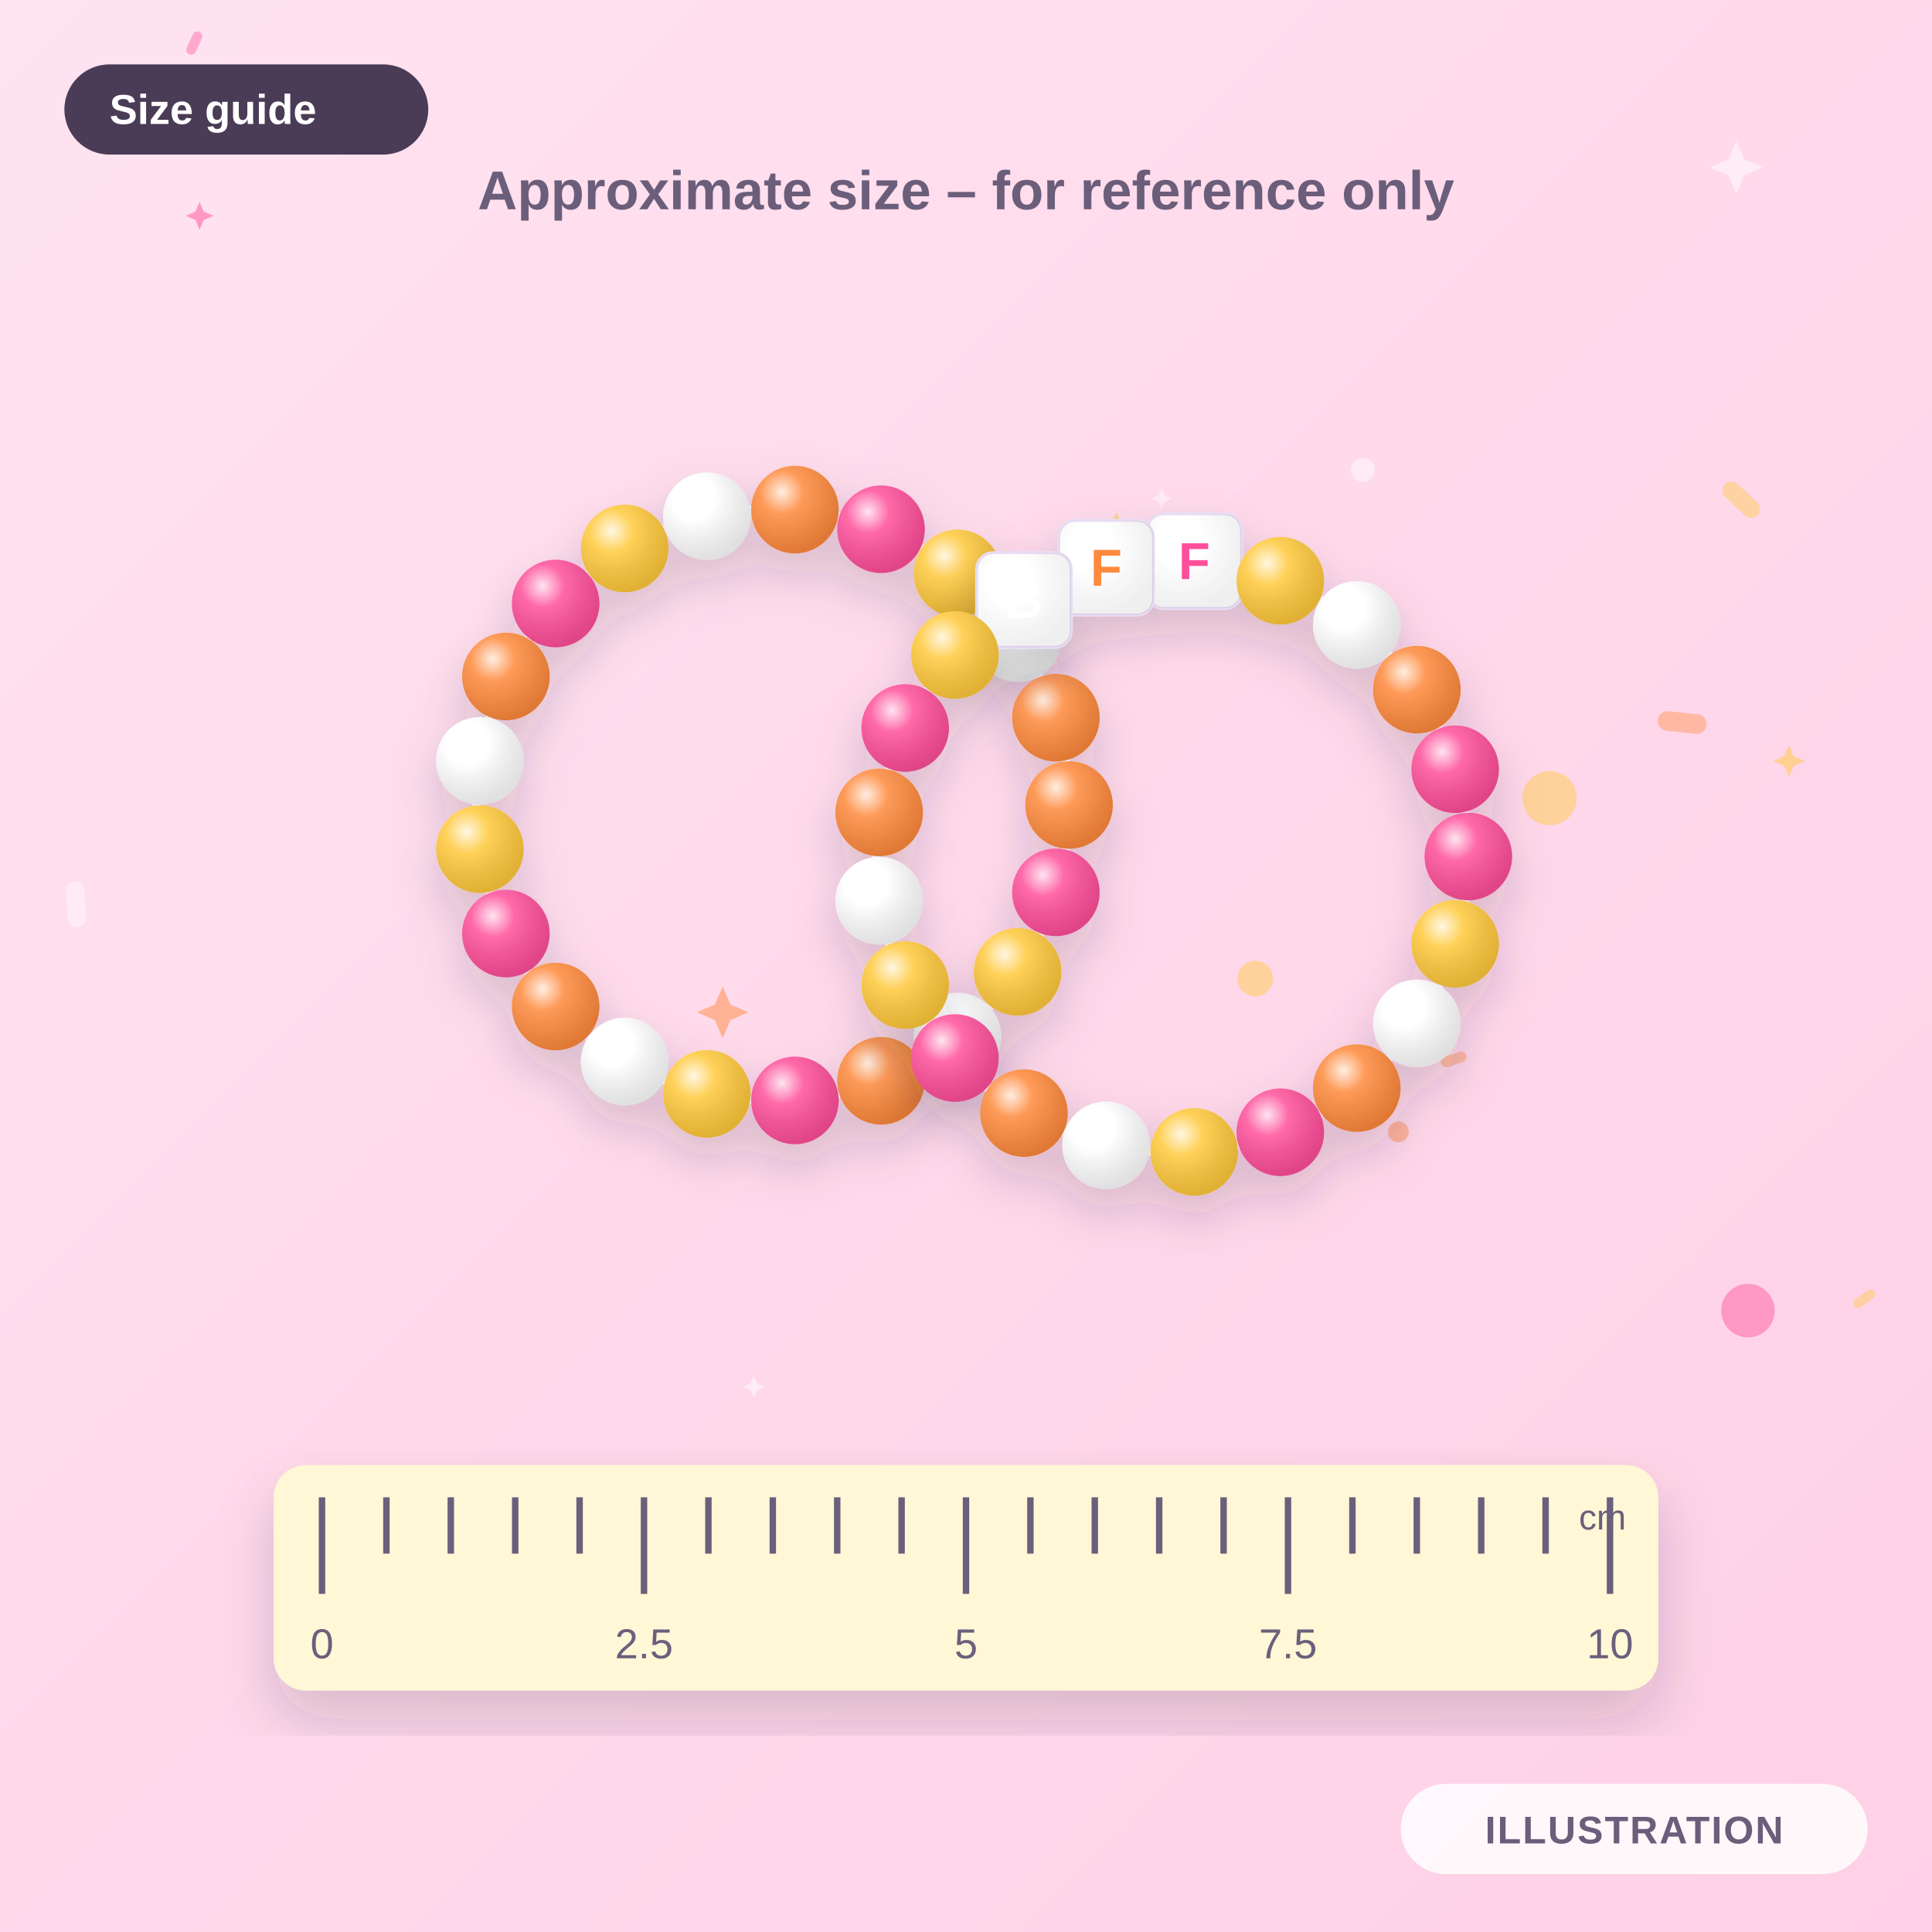
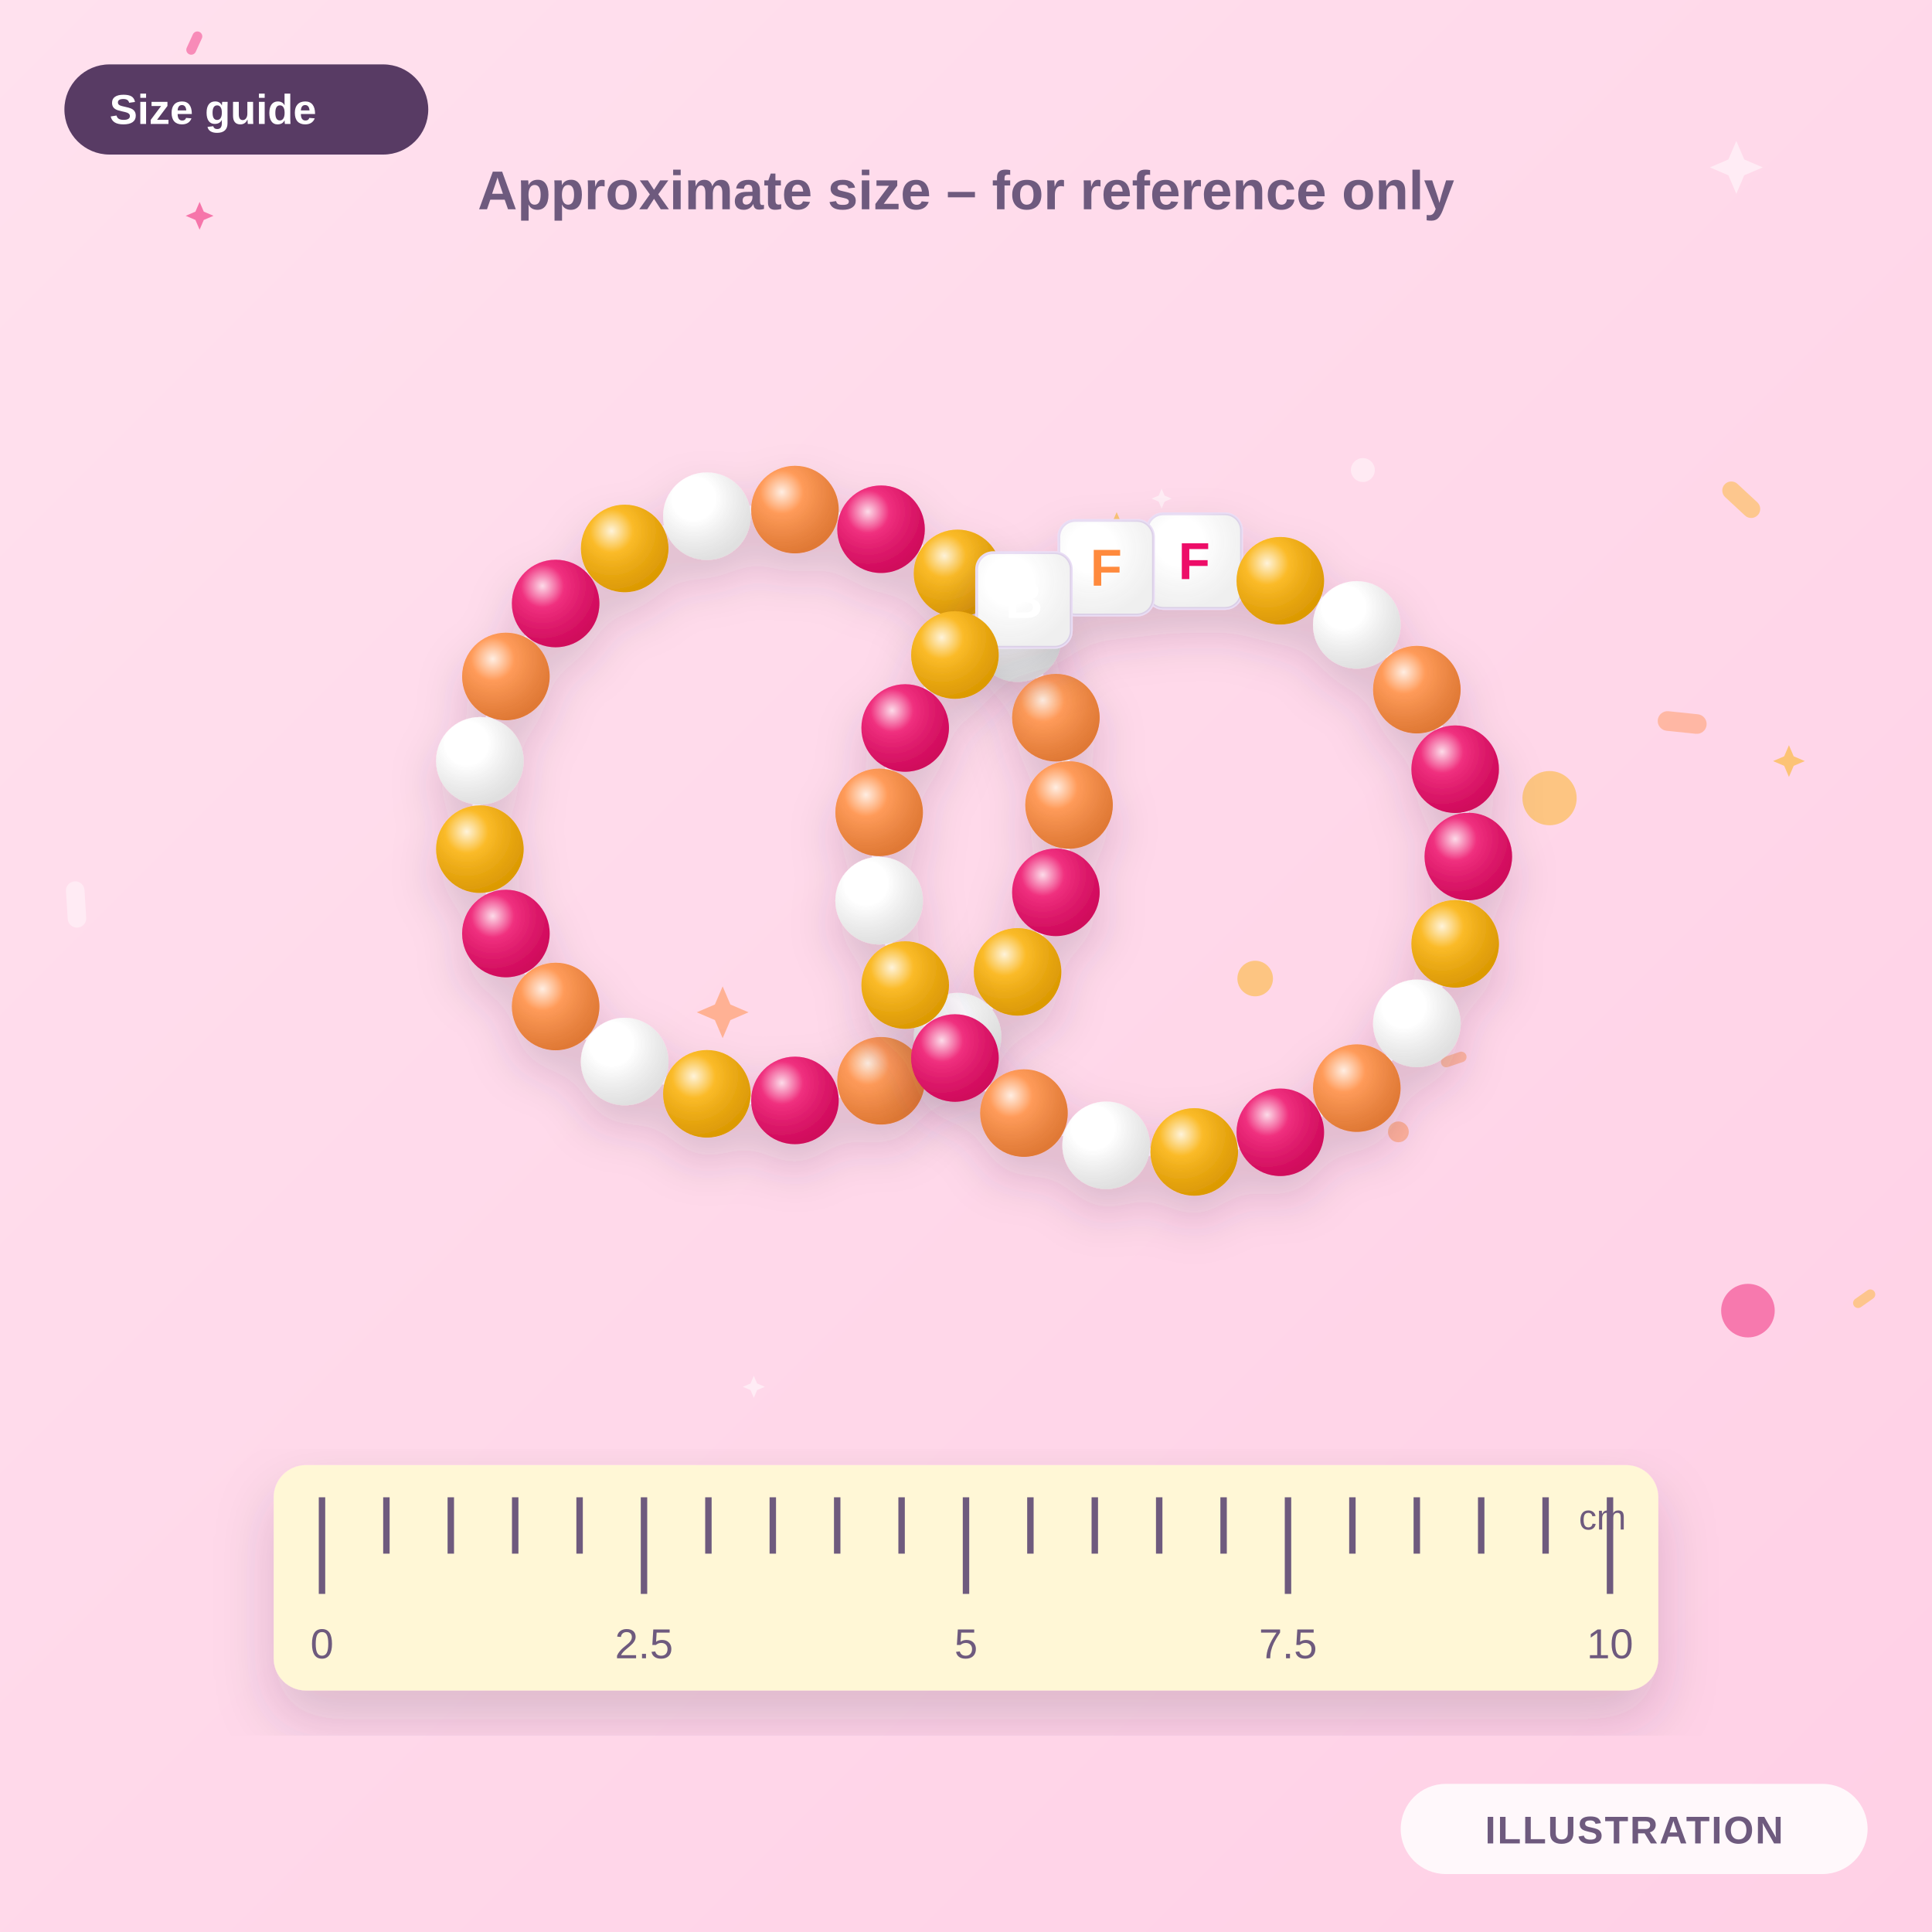
<svg xmlns="http://www.w3.org/2000/svg" viewBox="0 0 1200 1200" width="1200" height="1200" role="img">
  <defs>
    <linearGradient id="bg-best-friends-bracelet-duo-size-reference" x1="0" y1="0" x2="1" y2="1">
-       <stop offset="0" stop-color="#FFE3F0" />
+       <stop offset="0" stop-color="#FFE1EE" />
      <stop offset="1" stop-color="#FFD0E6" />
    </linearGradient>
    <radialGradient id="shine-best-friends-bracelet-duo-size-reference" cx="0.35" cy="0.3" r="0.7">
      <stop offset="0" stop-color="#fff" stop-opacity="0.85" />
      <stop offset="0.35" stop-color="#fff" stop-opacity="0.15" />
      <stop offset="1" stop-color="#000" stop-opacity="0.12" />
    </radialGradient>
    <filter id="shadow-best-friends-bracelet-duo-size-reference" x="-20%" y="-20%" width="140%" height="140%">
-       <feDropShadow dx="0" dy="18" stdDeviation="18" flood-color="#2A1E3B" flood-opacity="0.18" />
+       <feDropShadow dx="0" dy="18" stdDeviation="18" flood-color="#3B1F4C" flood-opacity="0.18" />
    </filter>
  </defs>
  <rect width="1200" height="1200" fill="url(#bg-best-friends-bracelet-duo-size-reference)" />
-   <circle cx="1085.677" cy="814.054" r="16.645" fill="#FF4F9A" opacity="0.45" />
-   <rect x="126.633" y="21.089" width="15.277" height="6.111" rx="3.055" fill="#FF4F9A" opacity="0.4" transform="rotate(114.5832 126.6334 21.08933)" />
+   <circle cx="1085.677" cy="814.054" r="16.645" fill="#ED0C68" opacity="0.45" />
+   <rect x="126.633" y="21.089" width="15.277" height="6.111" rx="3.055" fill="#ED0C68" opacity="0.4" transform="rotate(114.5832 126.6334 21.08933)" />
  <rect x="1030.301" y="441.122" width="30.486" height="12.195" rx="6.097" fill="#FF8A3D" opacity="0.4" transform="rotate(5.940414 1030.301 441.1224)" />
  <path d="M468.211 854.518 L470.267 859.316 L475.065 861.372 L470.267 863.428 L468.211 868.226 L466.155 863.428 L461.357 861.372 L466.155 859.316Z" fill="#FFFFFF" opacity="0.5" />
-   <rect x="1165.972" y="804.727" width="15.464" height="6.185" rx="3.093" fill="#FFC93C" opacity="0.4" transform="rotate(144.7912 1165.972 804.7265)" />
-   <circle cx="779.615" cy="607.788" r="11.044" fill="#FFC93C" opacity="0.45" />
-   <rect x="1075.058" y="296.736" width="28.056" height="11.222" rx="5.611" fill="#FFC93C" opacity="0.4" transform="rotate(42.87477 1075.058 296.7357)" />
+   <rect x="1165.972" y="804.727" width="15.464" height="6.185" rx="3.093" fill="#FAAF04" opacity="0.4" transform="rotate(144.7912 1165.972 804.7265)" />
+   <circle cx="779.615" cy="607.788" r="11.044" fill="#FAAF04" opacity="0.45" />
+   <rect x="1075.058" y="296.736" width="28.056" height="11.222" rx="5.611" fill="#FAAF04" opacity="0.4" transform="rotate(42.87477 1075.058 296.7357)" />
  <circle cx="868.564" cy="703.018" r="6.462" fill="#FF8A3D" opacity="0.45" />
-   <path d="M1111.143 462.86 L1114.101 469.761 L1121.002 472.719 L1114.101 475.677 L1111.143 482.578 L1108.185 475.677 L1101.284 472.719 L1108.185 469.761Z" fill="#FFC93C" opacity="0.5" />
+   <path d="M1111.143 462.86 L1114.101 469.761 L1121.002 472.719 L1114.101 475.677 L1111.143 482.578 L1108.185 475.677 L1101.284 472.719 L1108.185 469.761Z" fill="#FAAF04" opacity="0.5" />
  <path d="M448.848 612.667 L453.675 623.931 L464.939 628.758 L453.675 633.586 L448.848 644.85 L444.02 633.586 L432.756 628.758 L444.02 623.931Z" fill="#FF8A3D" opacity="0.5" />
-   <path d="M693.578 318.102 L697.632 327.561 L707.09 331.614 L697.632 335.668 L693.578 345.126 L689.525 335.668 L680.066 331.614 L689.525 327.561Z" fill="#FFC93C" opacity="0.5" />
-   <circle cx="962.456" cy="495.735" r="16.837" fill="#FFC93C" opacity="0.45" />
+   <path d="M693.578 318.102 L697.632 327.561 L707.09 331.614 L697.632 335.668 L693.578 345.126 L689.525 335.668 L680.066 331.614 L689.525 327.561Z" fill="#FAAF04" opacity="0.5" />
+   <circle cx="962.456" cy="495.735" r="16.837" fill="#FAAF04" opacity="0.45" />
  <path d="M721.497 303.498 L723.354 307.832 L727.688 309.689 L723.354 311.547 L721.497 315.881 L719.639 311.547 L715.305 309.689 L719.639 307.832Z" fill="#FFFFFF" opacity="0.5" />
  <rect x="52.113" y="547.041" width="28.817" height="11.527" rx="5.763" fill="#FFFFFF" opacity="0.4" transform="rotate(86.40851 52.11304 547.0415)" />
  <path d="M1078.459 87.552 L1083.383 99.041 L1094.872 103.964 L1083.383 108.888 L1078.459 120.377 L1073.535 108.888 L1062.046 103.964 L1073.535 99.041Z" fill="#FFFFFF" opacity="0.5" />
  <rect x="911.779" y="658.555" width="16.413" height="6.565" rx="3.283" fill="#FF8A3D" opacity="0.4" transform="rotate(161.3608 911.7789 658.5547)" />
-   <path d="M123.975 125.4 L126.565 131.445 L132.61 134.035 L126.565 136.626 L123.975 142.671 L121.384 136.626 L115.34 134.035 L121.384 131.445Z" fill="#FF4F9A" opacity="0.5" />
+   <path d="M123.975 125.4 L126.565 131.445 L132.61 134.035 L126.565 136.626 L123.975 142.671 L121.384 136.626 L115.34 134.035 L121.384 131.445Z" fill="#ED0C68" opacity="0.5" />
  <circle cx="846.492" cy="291.955" r="7.421" fill="#FFFFFF" opacity="0.45" />
  <g transform="translate(120 20) scale(0.8)">
    <g filter="url(#shadow-best-friends-bracelet-duo-size-reference)">
      <ellipse cx="450" cy="600" rx="230" ry="230" fill="none" stroke="#F3E6F7" stroke-width="6" />
      <circle cx="467.188" cy="370.643" r="34" fill="#FF8A3D" />
      <circle cx="467.188" cy="370.643" r="34" fill="url(#shine-best-friends-bracelet-duo-size-reference)" />
      <circle cx="398.82" cy="375.767" r="34" fill="#FFFFFF" />
      <circle cx="398.82" cy="375.767" r="34" fill="url(#shine-best-friends-bracelet-duo-size-reference)" />
-       <circle cx="534.028" cy="385.899" r="34" fill="#FF4F9A" />
+       <circle cx="534.028" cy="385.899" r="34" fill="#ED0C68" />
      <circle cx="534.028" cy="385.899" r="34" fill="url(#shine-best-friends-bracelet-duo-size-reference)" />
-       <circle cx="335" cy="400.814" r="34" fill="#FFC93C" />
+       <circle cx="335" cy="400.814" r="34" fill="#FAAF04" />
      <circle cx="335" cy="400.814" r="34" fill="url(#shine-best-friends-bracelet-duo-size-reference)" />
-       <circle cx="593.403" cy="420.179" r="34" fill="#FFC93C" />
+       <circle cx="593.403" cy="420.179" r="34" fill="#FAAF04" />
      <circle cx="593.403" cy="420.179" r="34" fill="url(#shine-best-friends-bracelet-duo-size-reference)" />
-       <circle cx="281.398" cy="443.56" r="34" fill="#FF4F9A" />
+       <circle cx="281.398" cy="443.56" r="34" fill="#ED0C68" />
      <circle cx="281.398" cy="443.56" r="34" fill="url(#shine-best-friends-bracelet-duo-size-reference)" />
      <circle cx="640.035" cy="470.436" r="34" fill="#FFFFFF" />
      <circle cx="640.035" cy="470.436" r="34" fill="url(#shine-best-friends-bracelet-duo-size-reference)" />
      <circle cx="242.777" cy="500.207" r="34" fill="#FF8A3D" />
      <circle cx="242.777" cy="500.207" r="34" fill="url(#shine-best-friends-bracelet-duo-size-reference)" />
      <circle cx="669.782" cy="532.206" r="34" fill="#FF8A3D" />
      <circle cx="669.782" cy="532.206" r="34" fill="url(#shine-best-friends-bracelet-duo-size-reference)" />
      <circle cx="222.569" cy="565.72" r="34" fill="#FFFFFF" />
      <circle cx="222.569" cy="565.72" r="34" fill="url(#shine-best-friends-bracelet-duo-size-reference)" />
      <circle cx="680" cy="600" r="34" fill="#FF8A3D" />
      <circle cx="680" cy="600" r="34" fill="url(#shine-best-friends-bracelet-duo-size-reference)" />
-       <circle cx="222.569" cy="634.28" r="34" fill="#FFC93C" />
+       <circle cx="222.569" cy="634.28" r="34" fill="#FAAF04" />
      <circle cx="222.569" cy="634.28" r="34" fill="url(#shine-best-friends-bracelet-duo-size-reference)" />
-       <circle cx="669.782" cy="667.794" r="34" fill="#FF4F9A" />
+       <circle cx="669.782" cy="667.794" r="34" fill="#ED0C68" />
      <circle cx="669.782" cy="667.794" r="34" fill="url(#shine-best-friends-bracelet-duo-size-reference)" />
-       <circle cx="242.777" cy="699.793" r="34" fill="#FF4F9A" />
+       <circle cx="242.777" cy="699.793" r="34" fill="#ED0C68" />
      <circle cx="242.777" cy="699.793" r="34" fill="url(#shine-best-friends-bracelet-duo-size-reference)" />
-       <circle cx="640.035" cy="729.564" r="34" fill="#FFC93C" />
+       <circle cx="640.035" cy="729.564" r="34" fill="#FAAF04" />
      <circle cx="640.035" cy="729.564" r="34" fill="url(#shine-best-friends-bracelet-duo-size-reference)" />
      <circle cx="281.398" cy="756.44" r="34" fill="#FF8A3D" />
      <circle cx="281.398" cy="756.44" r="34" fill="url(#shine-best-friends-bracelet-duo-size-reference)" />
      <circle cx="593.403" cy="779.821" r="34" fill="#FFFFFF" />
      <circle cx="593.403" cy="779.821" r="34" fill="url(#shine-best-friends-bracelet-duo-size-reference)" />
      <circle cx="335" cy="799.186" r="34" fill="#FFFFFF" />
      <circle cx="335" cy="799.186" r="34" fill="url(#shine-best-friends-bracelet-duo-size-reference)" />
      <circle cx="534.028" cy="814.101" r="34" fill="#FF8A3D" />
      <circle cx="534.028" cy="814.101" r="34" fill="url(#shine-best-friends-bracelet-duo-size-reference)" />
-       <circle cx="398.82" cy="824.233" r="34" fill="#FFC93C" />
+       <circle cx="398.82" cy="824.233" r="34" fill="#FAAF04" />
      <circle cx="398.82" cy="824.233" r="34" fill="url(#shine-best-friends-bracelet-duo-size-reference)" />
-       <circle cx="467.188" cy="829.357" r="34" fill="#FF4F9A" />
+       <circle cx="467.188" cy="829.357" r="34" fill="#ED0C68" />
      <circle cx="467.188" cy="829.357" r="34" fill="url(#shine-best-friends-bracelet-duo-size-reference)" />
    </g>
    <g filter="url(#shadow-best-friends-bracelet-duo-size-reference)">
      <ellipse cx="760" cy="640" rx="230" ry="230" fill="none" stroke="#F3E6F7" stroke-width="6" />
      <rect x="740.468" y="373.923" width="73.44" height="73.44" rx="12.852" fill="#FFFFFF" stroke="#E9DDF5" stroke-width="2.203" />
      <rect x="740.468" y="373.923" width="73.44" height="73.44" rx="12.852" fill="url(#shine-best-friends-bracelet-duo-size-reference)" opacity="0.5" />
-       <text x="777.188" y="424.597" text-anchor="middle" font-family="Arial Rounded MT Bold, Arial, sans-serif" font-weight="700" font-size="40.392" fill="#FF4F9A">F</text>
+       <text x="777.188" y="424.597" text-anchor="middle" font-family="Arial Rounded MT Bold, Arial, sans-serif" font-weight="700" font-size="40.392" fill="#ED0C68">F</text>
      <rect x="672.1" y="379.047" width="73.44" height="73.44" rx="12.852" fill="#FFFFFF" stroke="#E9DDF5" stroke-width="2.203" />
      <rect x="672.1" y="379.047" width="73.44" height="73.44" rx="12.852" fill="url(#shine-best-friends-bracelet-duo-size-reference)" opacity="0.5" />
      <text x="708.82" y="429.72" text-anchor="middle" font-family="Arial Rounded MT Bold, Arial, sans-serif" font-weight="700" font-size="40.392" fill="#FF8A3D">F</text>
-       <circle cx="844.028" cy="425.899" r="34" fill="#FFC93C" />
+       <circle cx="844.028" cy="425.899" r="34" fill="#FAAF04" />
      <circle cx="844.028" cy="425.899" r="34" fill="url(#shine-best-friends-bracelet-duo-size-reference)" />
      <rect x="608.28" y="404.094" width="73.44" height="73.44" rx="12.852" fill="#FFFFFF" stroke="#E9DDF5" stroke-width="2.203" />
      <rect x="608.28" y="404.094" width="73.44" height="73.44" rx="12.852" fill="url(#shine-best-friends-bracelet-duo-size-reference)" opacity="0.5" />
      <text x="645" y="454.768" text-anchor="middle" font-family="Arial Rounded MT Bold, Arial, sans-serif" font-weight="700" font-size="40.392" fill="#FFFFFF">B</text>
      <circle cx="903.403" cy="460.179" r="34" fill="#FFFFFF" />
      <circle cx="903.403" cy="460.179" r="34" fill="url(#shine-best-friends-bracelet-duo-size-reference)" />
-       <circle cx="591.398" cy="483.56" r="34" fill="#FFC93C" />
+       <circle cx="591.398" cy="483.56" r="34" fill="#FAAF04" />
      <circle cx="591.398" cy="483.56" r="34" fill="url(#shine-best-friends-bracelet-duo-size-reference)" />
      <circle cx="950.035" cy="510.436" r="34" fill="#FF8A3D" />
      <circle cx="950.035" cy="510.436" r="34" fill="url(#shine-best-friends-bracelet-duo-size-reference)" />
-       <circle cx="552.777" cy="540.207" r="34" fill="#FF4F9A" />
+       <circle cx="552.777" cy="540.207" r="34" fill="#ED0C68" />
      <circle cx="552.777" cy="540.207" r="34" fill="url(#shine-best-friends-bracelet-duo-size-reference)" />
-       <circle cx="979.782" cy="572.206" r="34" fill="#FF4F9A" />
+       <circle cx="979.782" cy="572.206" r="34" fill="#ED0C68" />
      <circle cx="979.782" cy="572.206" r="34" fill="url(#shine-best-friends-bracelet-duo-size-reference)" />
      <circle cx="532.569" cy="605.72" r="34" fill="#FF8A3D" />
      <circle cx="532.569" cy="605.72" r="34" fill="url(#shine-best-friends-bracelet-duo-size-reference)" />
-       <circle cx="990" cy="640" r="34" fill="#FF4F9A" />
+       <circle cx="990" cy="640" r="34" fill="#ED0C68" />
      <circle cx="990" cy="640" r="34" fill="url(#shine-best-friends-bracelet-duo-size-reference)" />
      <circle cx="532.569" cy="674.28" r="34" fill="#FFFFFF" />
      <circle cx="532.569" cy="674.28" r="34" fill="url(#shine-best-friends-bracelet-duo-size-reference)" />
-       <circle cx="979.782" cy="707.794" r="34" fill="#FFC93C" />
+       <circle cx="979.782" cy="707.794" r="34" fill="#FAAF04" />
      <circle cx="979.782" cy="707.794" r="34" fill="url(#shine-best-friends-bracelet-duo-size-reference)" />
-       <circle cx="552.777" cy="739.793" r="34" fill="#FFC93C" />
+       <circle cx="552.777" cy="739.793" r="34" fill="#FAAF04" />
      <circle cx="552.777" cy="739.793" r="34" fill="url(#shine-best-friends-bracelet-duo-size-reference)" />
      <circle cx="950.035" cy="769.564" r="34" fill="#FFFFFF" />
      <circle cx="950.035" cy="769.564" r="34" fill="url(#shine-best-friends-bracelet-duo-size-reference)" />
-       <circle cx="591.398" cy="796.44" r="34" fill="#FF4F9A" />
+       <circle cx="591.398" cy="796.44" r="34" fill="#ED0C68" />
      <circle cx="591.398" cy="796.44" r="34" fill="url(#shine-best-friends-bracelet-duo-size-reference)" />
      <circle cx="903.403" cy="819.821" r="34" fill="#FF8A3D" />
      <circle cx="903.403" cy="819.821" r="34" fill="url(#shine-best-friends-bracelet-duo-size-reference)" />
      <circle cx="645" cy="839.186" r="34" fill="#FF8A3D" />
      <circle cx="645" cy="839.186" r="34" fill="url(#shine-best-friends-bracelet-duo-size-reference)" />
-       <circle cx="844.028" cy="854.101" r="34" fill="#FF4F9A" />
+       <circle cx="844.028" cy="854.101" r="34" fill="#ED0C68" />
      <circle cx="844.028" cy="854.101" r="34" fill="url(#shine-best-friends-bracelet-duo-size-reference)" />
      <circle cx="708.82" cy="864.233" r="34" fill="#FFFFFF" />
      <circle cx="708.82" cy="864.233" r="34" fill="url(#shine-best-friends-bracelet-duo-size-reference)" />
-       <circle cx="777.188" cy="869.357" r="34" fill="#FFC93C" />
+       <circle cx="777.188" cy="869.357" r="34" fill="#FAAF04" />
      <circle cx="777.188" cy="869.357" r="34" fill="url(#shine-best-friends-bracelet-duo-size-reference)" />
    </g>
  </g>
  <g filter="url(#shadow-best-friends-bracelet-duo-size-reference)">
    <rect x="170" y="910" width="860" height="140" rx="20" fill="#FFF7D6" />
-     <line x1="200" y1="930" x2="200" y2="990" stroke="#6B5E7B" stroke-width="4" />
-     <text x="200" y="1030" text-anchor="middle" font-family="Arial" font-size="26" fill="#6B5E7B">0</text>
-     <line x1="240" y1="930" x2="240" y2="965" stroke="#6B5E7B" stroke-width="4" />
-     <line x1="280" y1="930" x2="280" y2="965" stroke="#6B5E7B" stroke-width="4" />
-     <line x1="320" y1="930" x2="320" y2="965" stroke="#6B5E7B" stroke-width="4" />
-     <line x1="360" y1="930" x2="360" y2="965" stroke="#6B5E7B" stroke-width="4" />
-     <line x1="400" y1="930" x2="400" y2="990" stroke="#6B5E7B" stroke-width="4" />
-     <text x="400" y="1030" text-anchor="middle" font-family="Arial" font-size="26" fill="#6B5E7B">2.5</text>
-     <line x1="440" y1="930" x2="440" y2="965" stroke="#6B5E7B" stroke-width="4" />
-     <line x1="480" y1="930" x2="480" y2="965" stroke="#6B5E7B" stroke-width="4" />
-     <line x1="520" y1="930" x2="520" y2="965" stroke="#6B5E7B" stroke-width="4" />
-     <line x1="560" y1="930" x2="560" y2="965" stroke="#6B5E7B" stroke-width="4" />
-     <line x1="600" y1="930" x2="600" y2="990" stroke="#6B5E7B" stroke-width="4" />
-     <text x="600" y="1030" text-anchor="middle" font-family="Arial" font-size="26" fill="#6B5E7B">5</text>
-     <line x1="640" y1="930" x2="640" y2="965" stroke="#6B5E7B" stroke-width="4" />
-     <line x1="680" y1="930" x2="680" y2="965" stroke="#6B5E7B" stroke-width="4" />
-     <line x1="720" y1="930" x2="720" y2="965" stroke="#6B5E7B" stroke-width="4" />
-     <line x1="760" y1="930" x2="760" y2="965" stroke="#6B5E7B" stroke-width="4" />
-     <line x1="800" y1="930" x2="800" y2="990" stroke="#6B5E7B" stroke-width="4" />
-     <text x="800" y="1030" text-anchor="middle" font-family="Arial" font-size="26" fill="#6B5E7B">7.5</text>
-     <line x1="840" y1="930" x2="840" y2="965" stroke="#6B5E7B" stroke-width="4" />
-     <line x1="880" y1="930" x2="880" y2="965" stroke="#6B5E7B" stroke-width="4" />
-     <line x1="920" y1="930" x2="920" y2="965" stroke="#6B5E7B" stroke-width="4" />
-     <line x1="960" y1="930" x2="960" y2="965" stroke="#6B5E7B" stroke-width="4" />
-     <line x1="1000" y1="930" x2="1000" y2="990" stroke="#6B5E7B" stroke-width="4" />
-     <text x="1000" y="1030" text-anchor="middle" font-family="Arial" font-size="26" fill="#6B5E7B">10</text>
-     <text x="1010" y="950" text-anchor="end" font-family="Arial" font-size="22" fill="#6B5E7B">cm</text>
+     <line x1="200" y1="930" x2="200" y2="990" stroke="#6E5A7E" stroke-width="4" />
+     <text x="200" y="1030" text-anchor="middle" font-family="Arial" font-size="26" fill="#6E5A7E">0</text>
+     <line x1="240" y1="930" x2="240" y2="965" stroke="#6E5A7E" stroke-width="4" />
+     <line x1="280" y1="930" x2="280" y2="965" stroke="#6E5A7E" stroke-width="4" />
+     <line x1="320" y1="930" x2="320" y2="965" stroke="#6E5A7E" stroke-width="4" />
+     <line x1="360" y1="930" x2="360" y2="965" stroke="#6E5A7E" stroke-width="4" />
+     <line x1="400" y1="930" x2="400" y2="990" stroke="#6E5A7E" stroke-width="4" />
+     <text x="400" y="1030" text-anchor="middle" font-family="Arial" font-size="26" fill="#6E5A7E">2.5</text>
+     <line x1="440" y1="930" x2="440" y2="965" stroke="#6E5A7E" stroke-width="4" />
+     <line x1="480" y1="930" x2="480" y2="965" stroke="#6E5A7E" stroke-width="4" />
+     <line x1="520" y1="930" x2="520" y2="965" stroke="#6E5A7E" stroke-width="4" />
+     <line x1="560" y1="930" x2="560" y2="965" stroke="#6E5A7E" stroke-width="4" />
+     <line x1="600" y1="930" x2="600" y2="990" stroke="#6E5A7E" stroke-width="4" />
+     <text x="600" y="1030" text-anchor="middle" font-family="Arial" font-size="26" fill="#6E5A7E">5</text>
+     <line x1="640" y1="930" x2="640" y2="965" stroke="#6E5A7E" stroke-width="4" />
+     <line x1="680" y1="930" x2="680" y2="965" stroke="#6E5A7E" stroke-width="4" />
+     <line x1="720" y1="930" x2="720" y2="965" stroke="#6E5A7E" stroke-width="4" />
+     <line x1="760" y1="930" x2="760" y2="965" stroke="#6E5A7E" stroke-width="4" />
+     <line x1="800" y1="930" x2="800" y2="990" stroke="#6E5A7E" stroke-width="4" />
+     <text x="800" y="1030" text-anchor="middle" font-family="Arial" font-size="26" fill="#6E5A7E">7.5</text>
+     <line x1="840" y1="930" x2="840" y2="965" stroke="#6E5A7E" stroke-width="4" />
+     <line x1="880" y1="930" x2="880" y2="965" stroke="#6E5A7E" stroke-width="4" />
+     <line x1="920" y1="930" x2="920" y2="965" stroke="#6E5A7E" stroke-width="4" />
+     <line x1="960" y1="930" x2="960" y2="965" stroke="#6E5A7E" stroke-width="4" />
+     <line x1="1000" y1="930" x2="1000" y2="990" stroke="#6E5A7E" stroke-width="4" />
+     <text x="1000" y="1030" text-anchor="middle" font-family="Arial" font-size="26" fill="#6E5A7E">10</text>
+     <text x="1010" y="950" text-anchor="end" font-family="Arial" font-size="22" fill="#6E5A7E">cm</text>
  </g>
-   <text x="600" y="130" text-anchor="middle" font-family="Arial" font-size="34" font-weight="700" fill="#6B5E7B">Approximate size – for reference only</text>
+   <text x="600" y="130" text-anchor="middle" font-family="Arial" font-size="34" font-weight="700" fill="#6E5A7E">Approximate size – for reference only</text>
  <g>
-     <rect x="40" y="40" width="226" height="56" rx="28" fill="#2A1E3B" opacity="0.85" />
+     <rect x="40" y="40" width="226" height="56" rx="28" fill="#3B1F4C" opacity="0.85" />
    <text x="68" y="77" font-family="Arial, sans-serif" font-size="26" font-weight="700" fill="#FFFFFF">Size guide</text>
  </g>
  <g>
    <rect x="870" y="1108" width="290" height="56" rx="28" fill="#FFFFFF" opacity="0.85" />
-     <text x="1015" y="1145" text-anchor="middle" font-family="Arial, sans-serif" font-size="24" font-weight="700" fill="#6B5E7B" letter-spacing="1">ILLUSTRATION</text>
+     <text x="1015" y="1145" text-anchor="middle" font-family="Arial, sans-serif" font-size="24" font-weight="700" fill="#6E5A7E" letter-spacing="1">ILLUSTRATION</text>
  </g>
</svg>
